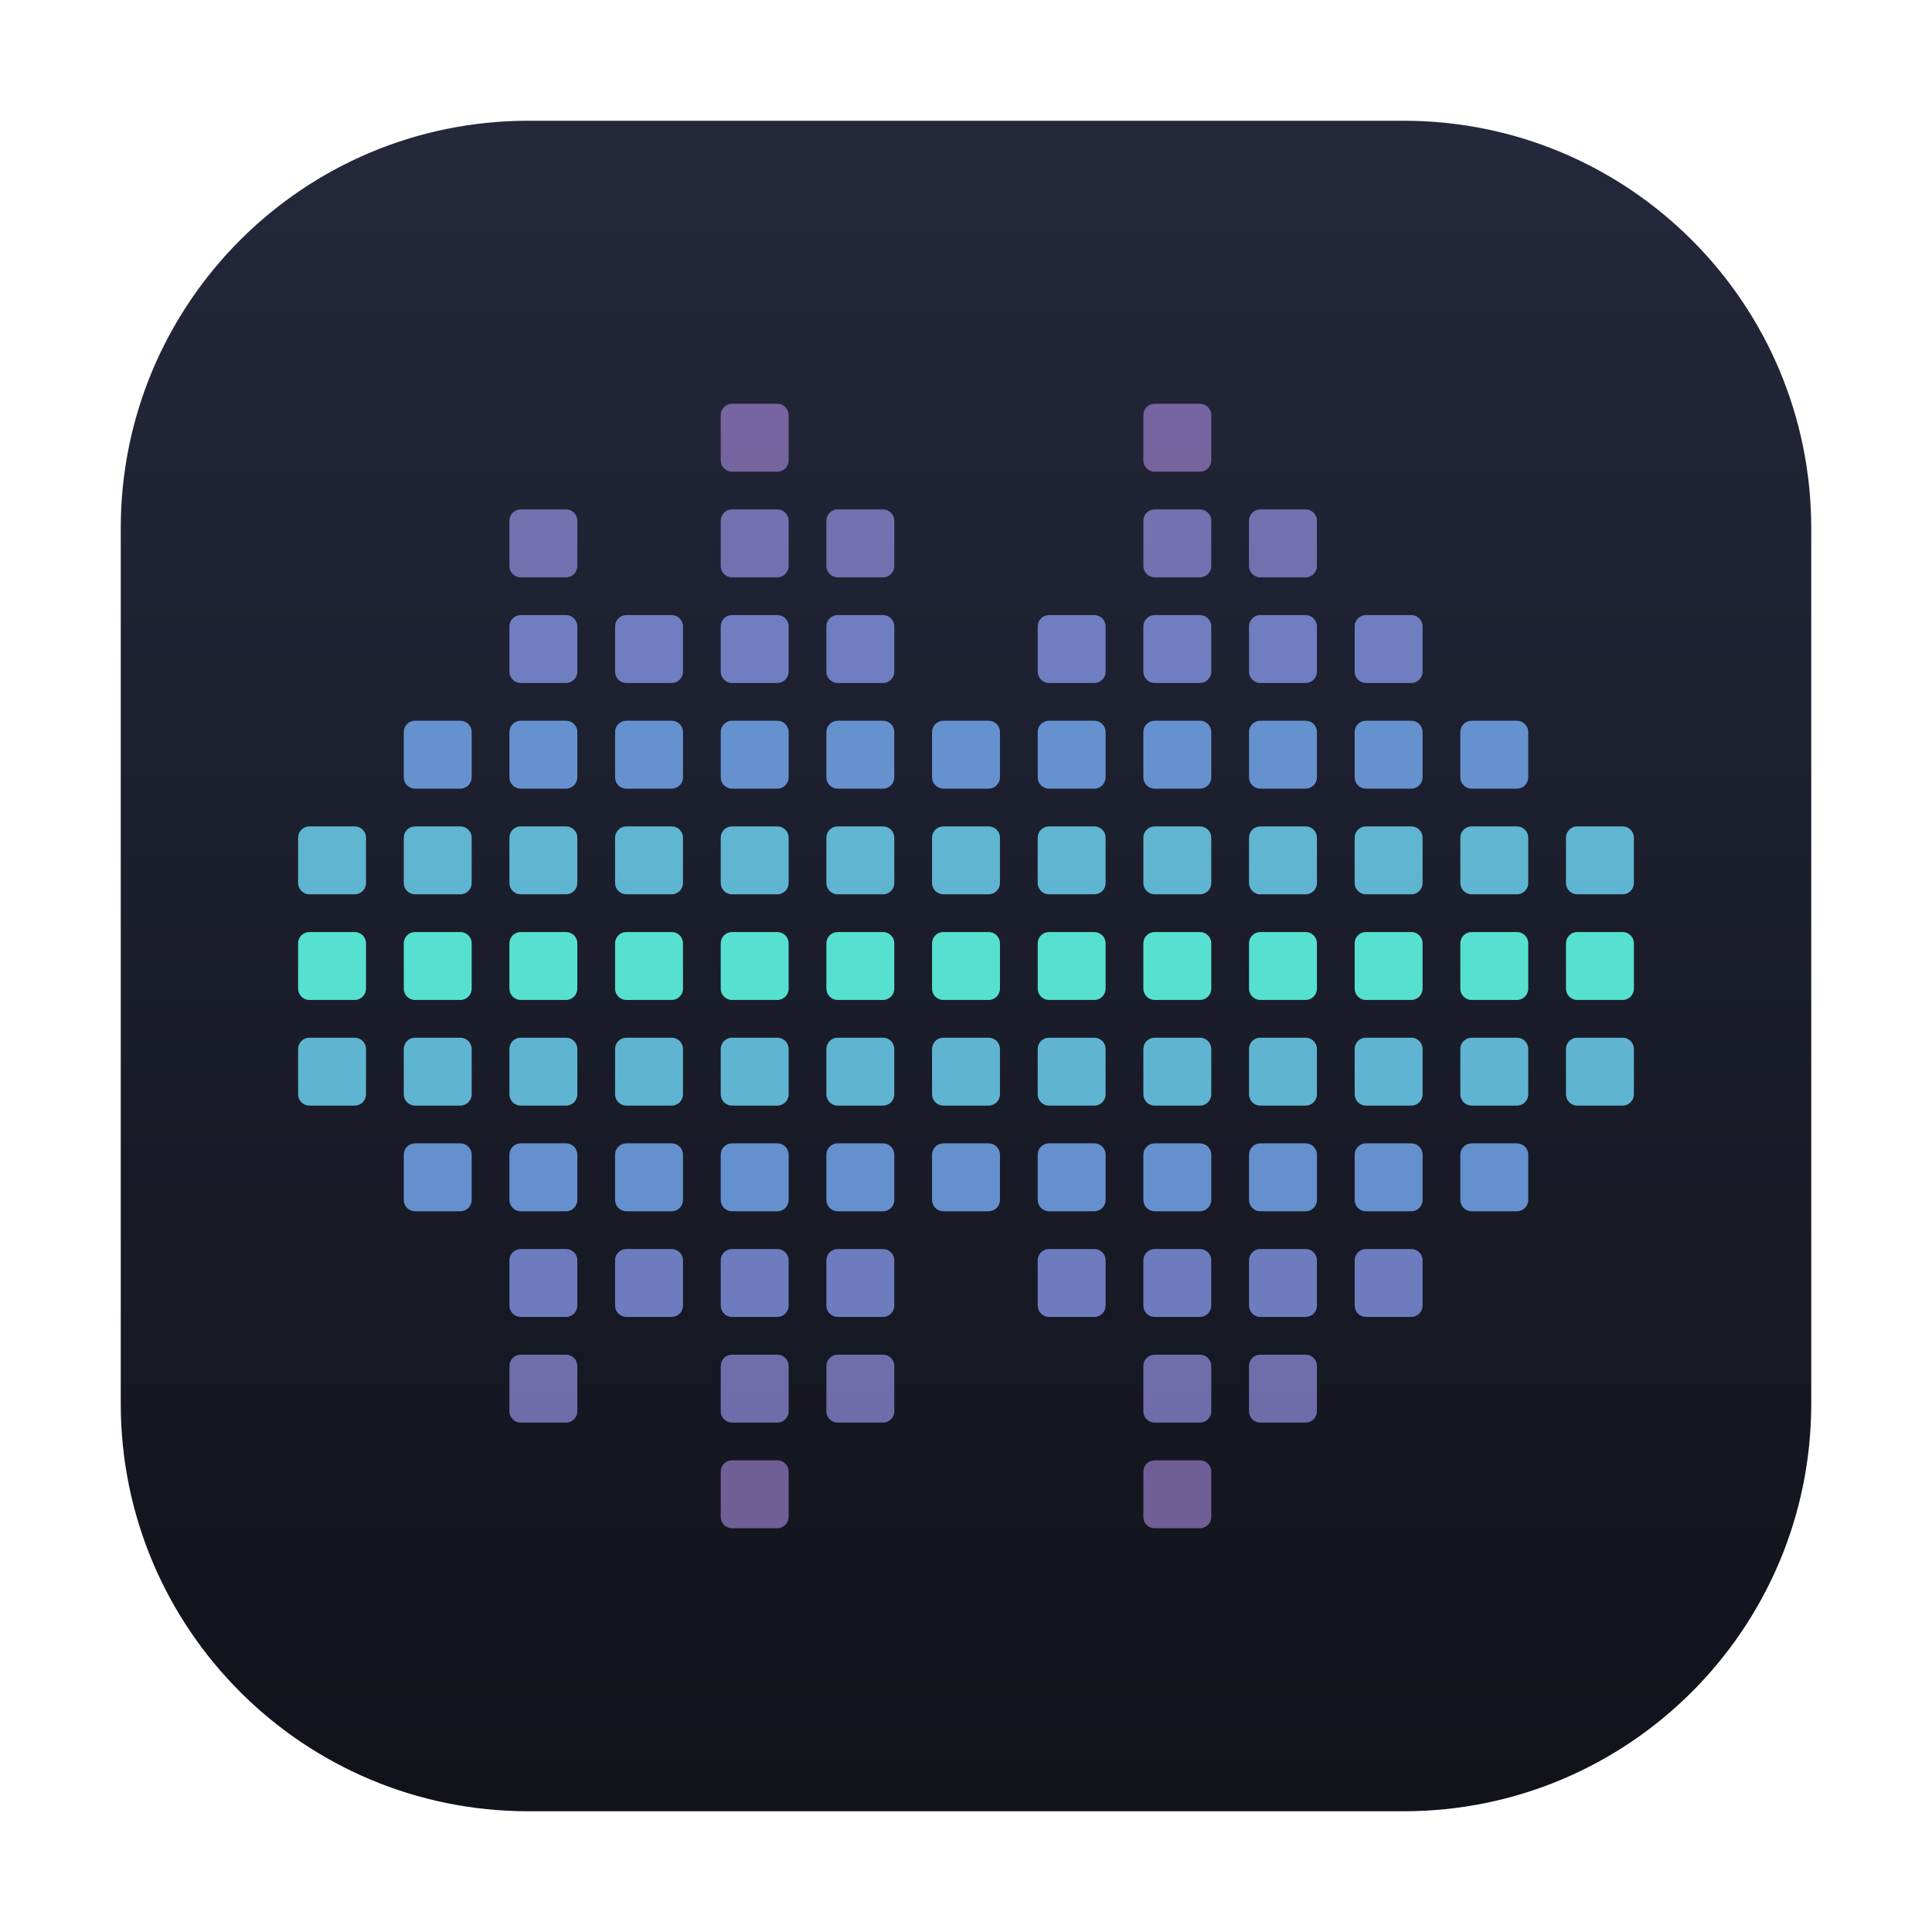
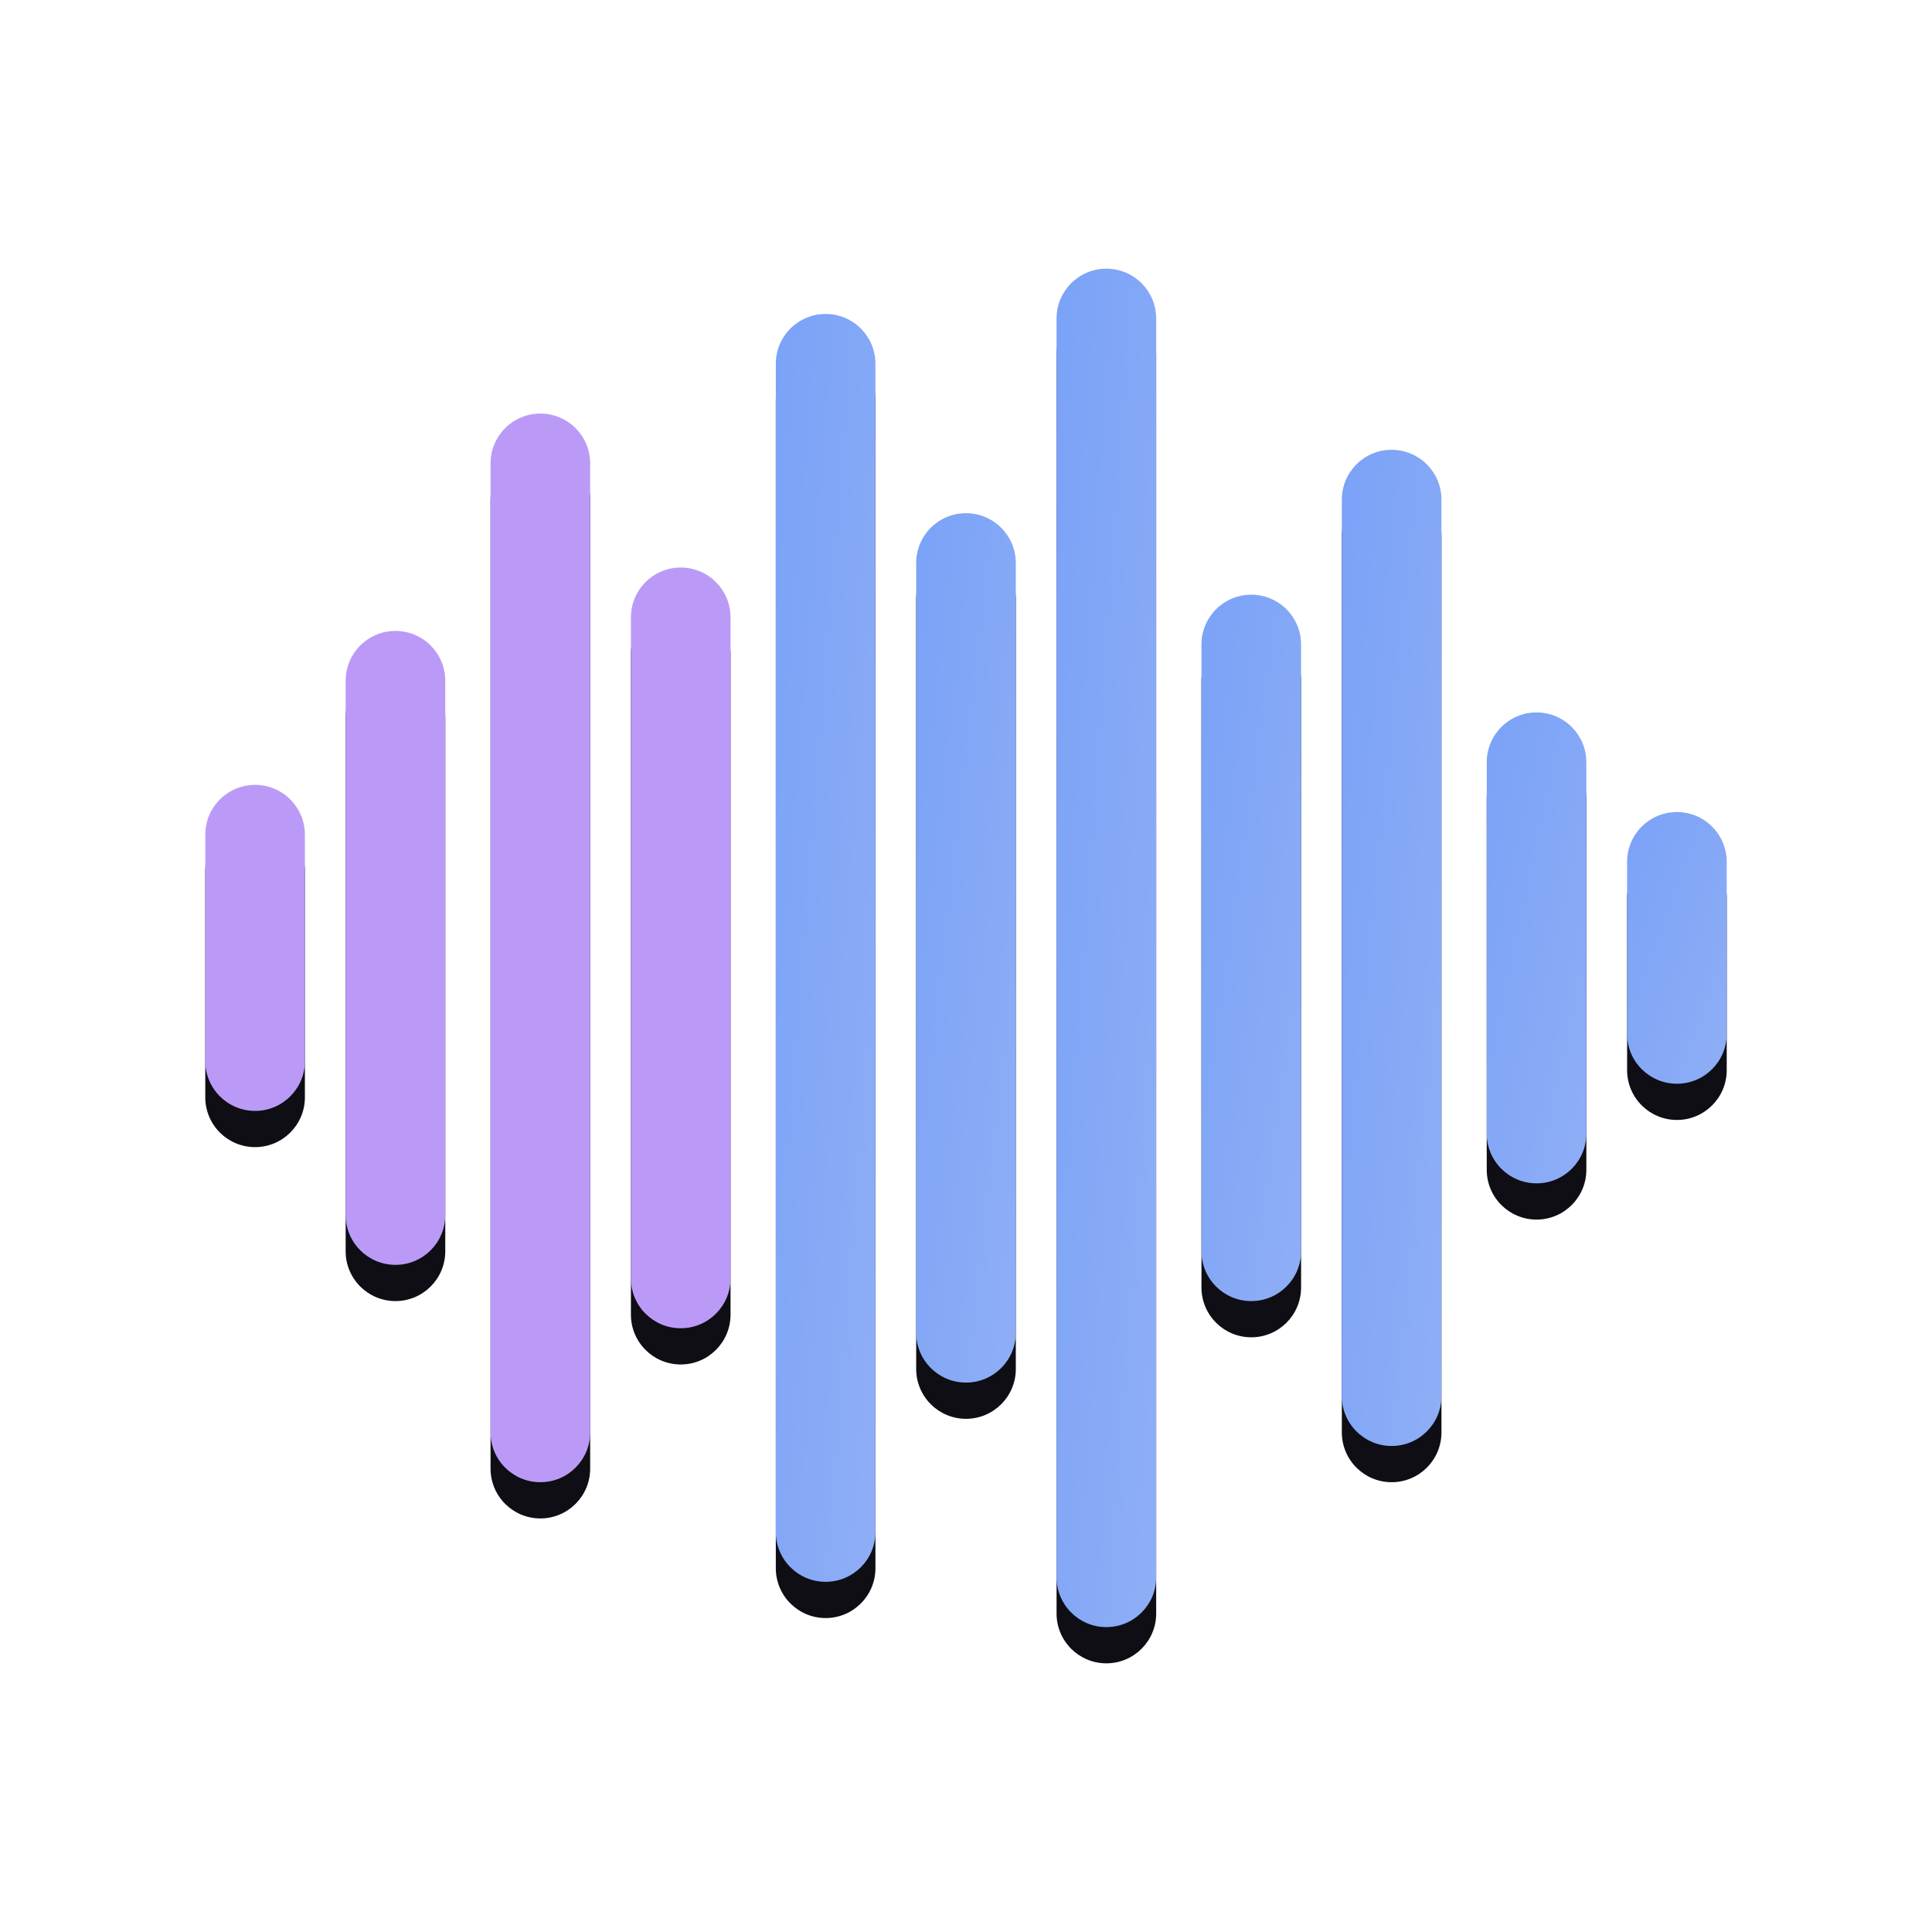
<svg xmlns="http://www.w3.org/2000/svg" width="512" height="512" viewBox="0 0 512 512">
  <defs>
-     <linearGradient id="sky" x1="0" y1="0" x2="0" y2="1">
-       <stop stop-color="#24283b" />
-       <stop offset="1" stop-color="#11121a" />
+     <linearGradient id="main" x1="0" y1="0" x2="1" y2="1">
+       <stop stop-color="#7aa2f7" />
+       <stop offset="1" stop-color="#8faef6" />
    </linearGradient>
  </defs>
-   <rect x="32" y="32" width="448" height="448" rx="108" fill="url(#sky)" />
-   <rect x="79" y="219" width="18" height="18" rx="3" fill="#66c4e1" opacity="0.91" />
-   <rect x="79" y="247" width="18" height="18" rx="3" fill="#56e0d0" opacity="1.00" />
-   <rect x="79" y="275" width="18" height="18" rx="3" fill="#66c4e1" opacity="0.91" />
-   <rect x="107" y="191" width="18" height="18" rx="3" fill="#76a9f3" opacity="0.82" />
-   <rect x="107" y="219" width="18" height="18" rx="3" fill="#66c4e1" opacity="0.91" />
-   <rect x="107" y="247" width="18" height="18" rx="3" fill="#56e0d0" opacity="1.00" />
-   <rect x="107" y="275" width="18" height="18" rx="3" fill="#66c4e1" opacity="0.91" />
-   <rect x="107" y="303" width="18" height="18" rx="3" fill="#76a9f3" opacity="0.82" />
-   <rect x="135" y="135" width="18" height="18" rx="3" fill="#a39df7" opacity="0.64" />
-   <rect x="135" y="163" width="18" height="18" rx="3" fill="#8ca0f7" opacity="0.73" />
-   <rect x="135" y="191" width="18" height="18" rx="3" fill="#76a9f3" opacity="0.82" />
-   <rect x="135" y="219" width="18" height="18" rx="3" fill="#66c4e1" opacity="0.91" />
-   <rect x="135" y="247" width="18" height="18" rx="3" fill="#56e0d0" opacity="1.00" />
-   <rect x="135" y="275" width="18" height="18" rx="3" fill="#66c4e1" opacity="0.91" />
-   <rect x="135" y="303" width="18" height="18" rx="3" fill="#76a9f3" opacity="0.82" />
-   <rect x="135" y="331" width="18" height="18" rx="3" fill="#8ca0f7" opacity="0.73" />
-   <rect x="135" y="359" width="18" height="18" rx="3" fill="#a39df7" opacity="0.64" />
-   <rect x="163" y="163" width="18" height="18" rx="3" fill="#8ca0f7" opacity="0.73" />
-   <rect x="163" y="191" width="18" height="18" rx="3" fill="#76a9f3" opacity="0.82" />
-   <rect x="163" y="219" width="18" height="18" rx="3" fill="#66c4e1" opacity="0.91" />
-   <rect x="163" y="247" width="18" height="18" rx="3" fill="#56e0d0" opacity="1.00" />
-   <rect x="163" y="275" width="18" height="18" rx="3" fill="#66c4e1" opacity="0.91" />
-   <rect x="163" y="303" width="18" height="18" rx="3" fill="#76a9f3" opacity="0.82" />
-   <rect x="163" y="331" width="18" height="18" rx="3" fill="#8ca0f7" opacity="0.73" />
-   <rect x="191" y="107" width="18" height="18" rx="3" fill="#bb9af7" opacity="0.55" />
-   <rect x="191" y="135" width="18" height="18" rx="3" fill="#a39df7" opacity="0.64" />
-   <rect x="191" y="163" width="18" height="18" rx="3" fill="#8ca0f7" opacity="0.73" />
-   <rect x="191" y="191" width="18" height="18" rx="3" fill="#76a9f3" opacity="0.82" />
-   <rect x="191" y="219" width="18" height="18" rx="3" fill="#66c4e1" opacity="0.91" />
-   <rect x="191" y="247" width="18" height="18" rx="3" fill="#56e0d0" opacity="1.00" />
-   <rect x="191" y="275" width="18" height="18" rx="3" fill="#66c4e1" opacity="0.91" />
-   <rect x="191" y="303" width="18" height="18" rx="3" fill="#76a9f3" opacity="0.82" />
-   <rect x="191" y="331" width="18" height="18" rx="3" fill="#8ca0f7" opacity="0.73" />
-   <rect x="191" y="359" width="18" height="18" rx="3" fill="#a39df7" opacity="0.64" />
-   <rect x="191" y="387" width="18" height="18" rx="3" fill="#bb9af7" opacity="0.55" />
-   <rect x="219" y="135" width="18" height="18" rx="3" fill="#a39df7" opacity="0.64" />
-   <rect x="219" y="163" width="18" height="18" rx="3" fill="#8ca0f7" opacity="0.73" />
-   <rect x="219" y="191" width="18" height="18" rx="3" fill="#76a9f3" opacity="0.82" />
-   <rect x="219" y="219" width="18" height="18" rx="3" fill="#66c4e1" opacity="0.91" />
-   <rect x="219" y="247" width="18" height="18" rx="3" fill="#56e0d0" opacity="1.00" />
-   <rect x="219" y="275" width="18" height="18" rx="3" fill="#66c4e1" opacity="0.91" />
-   <rect x="219" y="303" width="18" height="18" rx="3" fill="#76a9f3" opacity="0.82" />
-   <rect x="219" y="331" width="18" height="18" rx="3" fill="#8ca0f7" opacity="0.73" />
-   <rect x="219" y="359" width="18" height="18" rx="3" fill="#a39df7" opacity="0.64" />
-   <rect x="247" y="191" width="18" height="18" rx="3" fill="#76a9f3" opacity="0.82" />
-   <rect x="247" y="219" width="18" height="18" rx="3" fill="#66c4e1" opacity="0.91" />
-   <rect x="247" y="247" width="18" height="18" rx="3" fill="#56e0d0" opacity="1.00" />
-   <rect x="247" y="275" width="18" height="18" rx="3" fill="#66c4e1" opacity="0.91" />
-   <rect x="247" y="303" width="18" height="18" rx="3" fill="#76a9f3" opacity="0.82" />
-   <rect x="275" y="163" width="18" height="18" rx="3" fill="#8ca0f7" opacity="0.73" />
-   <rect x="275" y="191" width="18" height="18" rx="3" fill="#76a9f3" opacity="0.82" />
-   <rect x="275" y="219" width="18" height="18" rx="3" fill="#66c4e1" opacity="0.91" />
-   <rect x="275" y="247" width="18" height="18" rx="3" fill="#56e0d0" opacity="1.00" />
-   <rect x="275" y="275" width="18" height="18" rx="3" fill="#66c4e1" opacity="0.91" />
-   <rect x="275" y="303" width="18" height="18" rx="3" fill="#76a9f3" opacity="0.82" />
-   <rect x="275" y="331" width="18" height="18" rx="3" fill="#8ca0f7" opacity="0.73" />
-   <rect x="303" y="107" width="18" height="18" rx="3" fill="#bb9af7" opacity="0.55" />
-   <rect x="303" y="135" width="18" height="18" rx="3" fill="#a39df7" opacity="0.64" />
-   <rect x="303" y="163" width="18" height="18" rx="3" fill="#8ca0f7" opacity="0.73" />
-   <rect x="303" y="191" width="18" height="18" rx="3" fill="#76a9f3" opacity="0.82" />
-   <rect x="303" y="219" width="18" height="18" rx="3" fill="#66c4e1" opacity="0.91" />
-   <rect x="303" y="247" width="18" height="18" rx="3" fill="#56e0d0" opacity="1.00" />
-   <rect x="303" y="275" width="18" height="18" rx="3" fill="#66c4e1" opacity="0.91" />
-   <rect x="303" y="303" width="18" height="18" rx="3" fill="#76a9f3" opacity="0.82" />
-   <rect x="303" y="331" width="18" height="18" rx="3" fill="#8ca0f7" opacity="0.73" />
-   <rect x="303" y="359" width="18" height="18" rx="3" fill="#a39df7" opacity="0.64" />
-   <rect x="303" y="387" width="18" height="18" rx="3" fill="#bb9af7" opacity="0.55" />
-   <rect x="331" y="135" width="18" height="18" rx="3" fill="#a39df7" opacity="0.64" />
-   <rect x="331" y="163" width="18" height="18" rx="3" fill="#8ca0f7" opacity="0.73" />
-   <rect x="331" y="191" width="18" height="18" rx="3" fill="#76a9f3" opacity="0.82" />
-   <rect x="331" y="219" width="18" height="18" rx="3" fill="#66c4e1" opacity="0.91" />
-   <rect x="331" y="247" width="18" height="18" rx="3" fill="#56e0d0" opacity="1.00" />
-   <rect x="331" y="275" width="18" height="18" rx="3" fill="#66c4e1" opacity="0.91" />
-   <rect x="331" y="303" width="18" height="18" rx="3" fill="#76a9f3" opacity="0.82" />
-   <rect x="331" y="331" width="18" height="18" rx="3" fill="#8ca0f7" opacity="0.73" />
-   <rect x="331" y="359" width="18" height="18" rx="3" fill="#a39df7" opacity="0.64" />
-   <rect x="359" y="163" width="18" height="18" rx="3" fill="#8ca0f7" opacity="0.73" />
-   <rect x="359" y="191" width="18" height="18" rx="3" fill="#76a9f3" opacity="0.82" />
-   <rect x="359" y="219" width="18" height="18" rx="3" fill="#66c4e1" opacity="0.91" />
-   <rect x="359" y="247" width="18" height="18" rx="3" fill="#56e0d0" opacity="1.00" />
-   <rect x="359" y="275" width="18" height="18" rx="3" fill="#66c4e1" opacity="0.91" />
-   <rect x="359" y="303" width="18" height="18" rx="3" fill="#76a9f3" opacity="0.82" />
-   <rect x="359" y="331" width="18" height="18" rx="3" fill="#8ca0f7" opacity="0.73" />
-   <rect x="387" y="191" width="18" height="18" rx="3" fill="#76a9f3" opacity="0.82" />
-   <rect x="387" y="219" width="18" height="18" rx="3" fill="#66c4e1" opacity="0.91" />
-   <rect x="387" y="247" width="18" height="18" rx="3" fill="#56e0d0" opacity="1.00" />
-   <rect x="387" y="275" width="18" height="18" rx="3" fill="#66c4e1" opacity="0.91" />
-   <rect x="387" y="303" width="18" height="18" rx="3" fill="#76a9f3" opacity="0.82" />
-   <rect x="415" y="219" width="18" height="18" rx="3" fill="#66c4e1" opacity="0.91" />
-   <rect x="415" y="247" width="18" height="18" rx="3" fill="#56e0d0" opacity="1.00" />
-   <rect x="415" y="275" width="18" height="18" rx="3" fill="#66c4e1" opacity="0.91" />
+   <g transform="translate(256 256) scale(1.2) translate(-256 -254)">
+     <g fill="#0e0e14" transform="translate(0 8)">
+       <rect x="88" y="214" width="22" height="72" rx="11" />
+       <rect x="119" y="180" width="22" height="140" rx="11" />
+       <rect x="151" y="132" width="22" height="236" rx="11" />
+       <rect x="182" y="166" width="22" height="168" rx="11" />
+       <rect x="214" y="110" width="22" height="280" rx="11" />
+       <rect x="245" y="154" width="22" height="192" rx="11" />
+       <rect x="276" y="100" width="22" height="300" rx="11" />
+       <rect x="308" y="172" width="22" height="156" rx="11" />
+       <rect x="339" y="140" width="22" height="220" rx="11" />
+       <rect x="371" y="198" width="22" height="104" rx="11" />
+       <rect x="402" y="220" width="22" height="60" rx="11" />
+     </g>
+     <g fill="url(#main)">
+       <rect x="214" y="110" width="22" height="280" rx="11" />
+       <rect x="245" y="154" width="22" height="192" rx="11" />
+       <rect x="276" y="100" width="22" height="300" rx="11" />
+       <rect x="308" y="172" width="22" height="156" rx="11" />
+       <rect x="339" y="140" width="22" height="220" rx="11" />
+       <rect x="371" y="198" width="22" height="104" rx="11" />
+       <rect x="402" y="220" width="22" height="60" rx="11" />
+     </g>
+     <g fill="#bb9af7">
+       <rect x="88" y="214" width="22" height="72" rx="11" />
+       <rect x="119" y="180" width="22" height="140" rx="11" />
+       <rect x="151" y="132" width="22" height="236" rx="11" />
+       <rect x="182" y="166" width="22" height="168" rx="11" />
+     </g>
+   </g>
</svg>
